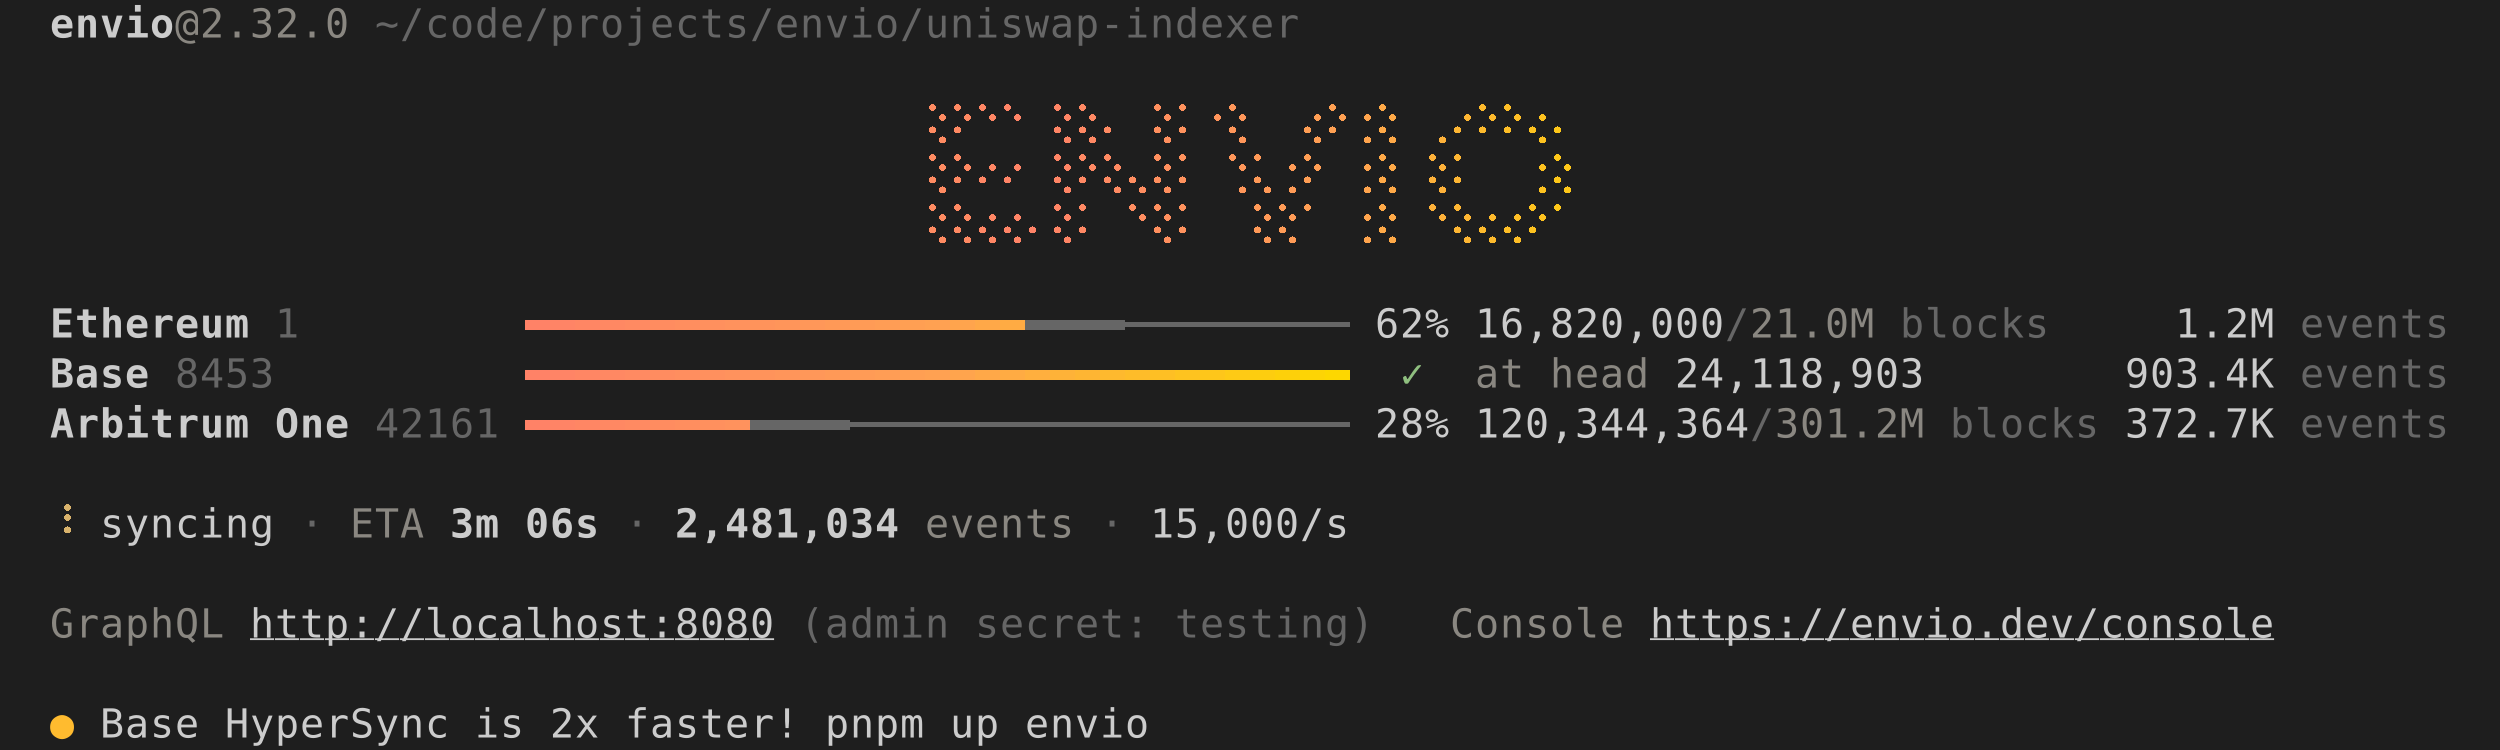
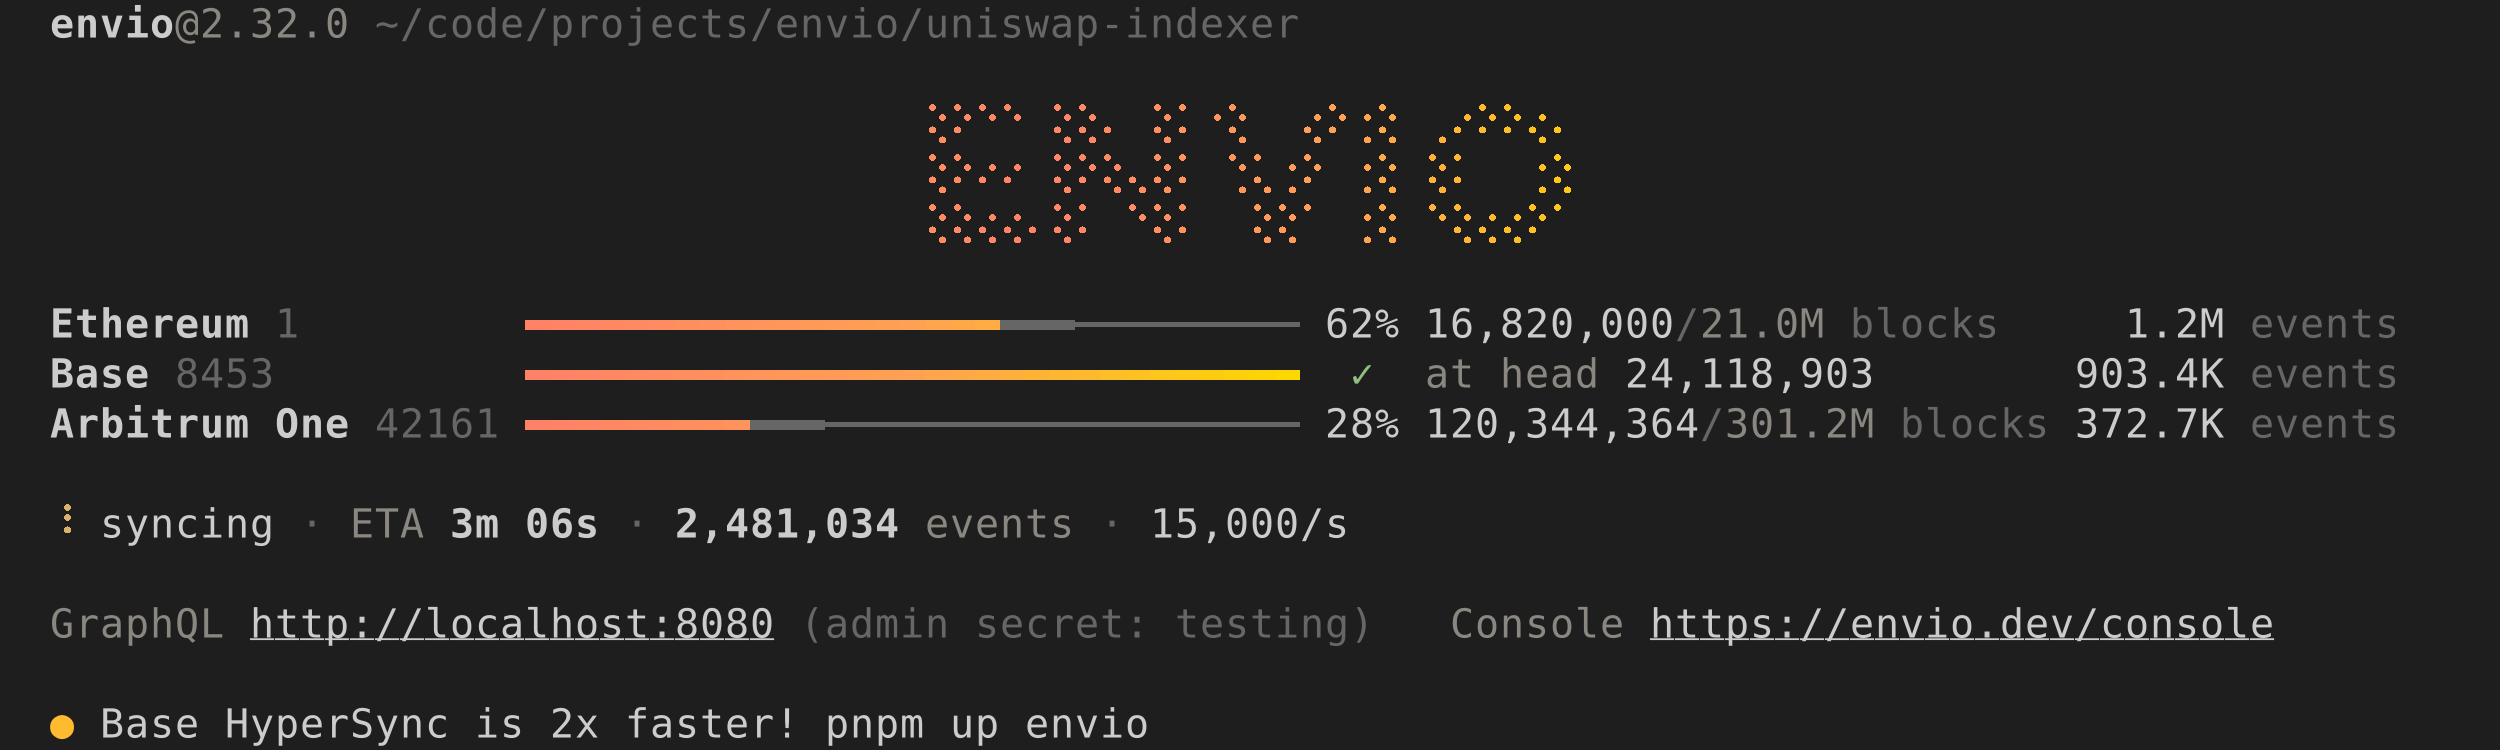
<svg xmlns="http://www.w3.org/2000/svg" width="1000" height="300" font-family="ui-monospace, Menlo, Consolas, monospace" font-size="16" xml:space="preserve" shape-rendering="crispEdges">
  <rect width="100%" height="100%" fill="#1e1e1e" />
  <text x="20" y="15" fill="#cccccc" font-weight="bold">e</text>
  <text x="30" y="15" fill="#cccccc" font-weight="bold">n</text>
  <text x="40" y="15" fill="#cccccc" font-weight="bold">v</text>
  <text x="50" y="15" fill="#cccccc" font-weight="bold">i</text>
  <text x="60" y="15" fill="#cccccc" font-weight="bold">o</text>
  <text x="70" y="15" fill="#8a8781">@</text>
  <text x="80" y="15" fill="#8a8781">2</text>
  <text x="90" y="15" fill="#8a8781">.</text>
  <text x="100" y="15" fill="#8a8781">3</text>
  <text x="110" y="15" fill="#8a8781">2</text>
  <text x="120" y="15" fill="#8a8781">.</text>
  <text x="130" y="15" fill="#8a8781">0</text>
  <text x="150" y="15" fill="#666666">~</text>
  <text x="160" y="15" fill="#666666">/</text>
  <text x="170" y="15" fill="#666666">c</text>
  <text x="180" y="15" fill="#666666">o</text>
  <text x="190" y="15" fill="#666666">d</text>
  <text x="200" y="15" fill="#666666">e</text>
  <text x="210" y="15" fill="#666666">/</text>
  <text x="220" y="15" fill="#666666">p</text>
  <text x="230" y="15" fill="#666666">r</text>
  <text x="240" y="15" fill="#666666">o</text>
  <text x="250" y="15" fill="#666666">j</text>
  <text x="260" y="15" fill="#666666">e</text>
  <text x="270" y="15" fill="#666666">c</text>
  <text x="280" y="15" fill="#666666">t</text>
  <text x="290" y="15" fill="#666666">s</text>
  <text x="300" y="15" fill="#666666">/</text>
  <text x="310" y="15" fill="#666666">e</text>
  <text x="320" y="15" fill="#666666">n</text>
  <text x="330" y="15" fill="#666666">v</text>
  <text x="340" y="15" fill="#666666">i</text>
  <text x="350" y="15" fill="#666666">o</text>
  <text x="360" y="15" fill="#666666">/</text>
  <text x="370" y="15" fill="#666666">u</text>
  <text x="380" y="15" fill="#666666">n</text>
  <text x="390" y="15" fill="#666666">i</text>
  <text x="400" y="15" fill="#666666">s</text>
  <text x="410" y="15" fill="#666666">w</text>
  <text x="420" y="15" fill="#666666">a</text>
  <text x="430" y="15" fill="#666666">p</text>
  <text x="440" y="15" fill="#666666">-</text>
  <text x="450" y="15" fill="#666666">i</text>
  <text x="460" y="15" fill="#666666">n</text>
  <text x="470" y="15" fill="#666666">d</text>
  <text x="480" y="15" fill="#666666">e</text>
  <text x="490" y="15" fill="#666666">x</text>
  <text x="500" y="15" fill="#666666">e</text>
  <text x="510" y="15" fill="#666666">r</text>
  <circle cx="373" cy="43" r="1.4" fill="#ff8b61" />
  <circle cx="377" cy="47" r="1.4" fill="#ff8b61" />
  <circle cx="373" cy="52" r="1.4" fill="#ff8b61" />
  <circle cx="377" cy="56" r="1.4" fill="#ff8b61" />
  <circle cx="383" cy="43" r="1.4" fill="#ff8962" />
  <circle cx="387" cy="47" r="1.4" fill="#ff8962" />
  <circle cx="383" cy="52" r="1.4" fill="#ff8962" />
  <circle cx="393" cy="43" r="1.4" fill="#ff8664" />
  <circle cx="397" cy="47" r="1.4" fill="#ff8664" />
  <circle cx="403" cy="43" r="1.4" fill="#ff8466" />
  <circle cx="407" cy="47" r="1.4" fill="#ff8466" />
  <circle cx="423" cy="43" r="1.4" fill="#ff8565" />
  <circle cx="427" cy="47" r="1.4" fill="#ff8565" />
  <circle cx="423" cy="52" r="1.4" fill="#ff8565" />
  <circle cx="427" cy="56" r="1.4" fill="#ff8565" />
  <circle cx="433" cy="43" r="1.4" fill="#ff8863" />
  <circle cx="437" cy="47" r="1.4" fill="#ff8863" />
  <circle cx="433" cy="52" r="1.4" fill="#ff8863" />
  <circle cx="437" cy="56" r="1.4" fill="#ff8863" />
  <circle cx="443" cy="52" r="1.4" fill="#ff8a62" />
  <circle cx="463" cy="43" r="1.4" fill="#ff8f5e" />
  <circle cx="467" cy="47" r="1.4" fill="#ff8f5e" />
  <circle cx="463" cy="52" r="1.4" fill="#ff8f5e" />
  <circle cx="467" cy="56" r="1.4" fill="#ff8f5e" />
  <circle cx="473" cy="43" r="1.4" fill="#ff925d" />
  <circle cx="473" cy="52" r="1.4" fill="#ff925d" />
  <circle cx="487" cy="47" r="1.4" fill="#ff945b" />
  <circle cx="493" cy="43" r="1.4" fill="#ff9659" />
  <circle cx="497" cy="47" r="1.4" fill="#ff9659" />
  <circle cx="493" cy="52" r="1.4" fill="#ff9659" />
  <circle cx="497" cy="56" r="1.4" fill="#ff9659" />
  <circle cx="527" cy="47" r="1.4" fill="#ff9e54" />
  <circle cx="523" cy="52" r="1.4" fill="#ff9e54" />
  <circle cx="527" cy="56" r="1.4" fill="#ff9e54" />
  <circle cx="533" cy="43" r="1.4" fill="#ffa052" />
  <circle cx="537" cy="47" r="1.4" fill="#ffa052" />
  <circle cx="533" cy="52" r="1.4" fill="#ffa052" />
  <circle cx="547" cy="47" r="1.4" fill="#ffa44d" />
  <circle cx="547" cy="56" r="1.4" fill="#ffa44d" />
  <circle cx="553" cy="43" r="1.4" fill="#ffa947" />
  <circle cx="557" cy="47" r="1.4" fill="#ffa947" />
  <circle cx="553" cy="52" r="1.4" fill="#ffa947" />
  <circle cx="557" cy="56" r="1.4" fill="#ffa947" />
  <circle cx="577" cy="56" r="1.4" fill="#feb139" />
  <circle cx="587" cy="47" r="1.4" fill="#feb633" />
  <circle cx="583" cy="52" r="1.4" fill="#feb633" />
  <circle cx="593" cy="43" r="1.4" fill="#feba2c" />
  <circle cx="597" cy="47" r="1.4" fill="#feba2c" />
  <circle cx="593" cy="52" r="1.4" fill="#feba2c" />
  <circle cx="603" cy="43" r="1.4" fill="#febe26" />
  <circle cx="607" cy="47" r="1.4" fill="#febe26" />
  <circle cx="603" cy="52" r="1.4" fill="#febe26" />
  <circle cx="617" cy="47" r="1.4" fill="#fec21f" />
  <circle cx="613" cy="52" r="1.4" fill="#fec21f" />
  <circle cx="617" cy="56" r="1.4" fill="#fec21f" />
  <circle cx="623" cy="52" r="1.4" fill="#fec719" />
  <circle cx="373" cy="63" r="1.4" fill="#ff8b61" />
  <circle cx="377" cy="67" r="1.4" fill="#ff8b61" />
  <circle cx="373" cy="72" r="1.4" fill="#ff8b61" />
  <circle cx="377" cy="76" r="1.4" fill="#ff8b61" />
  <circle cx="383" cy="63" r="1.4" fill="#ff8962" />
  <circle cx="387" cy="67" r="1.4" fill="#ff8962" />
  <circle cx="383" cy="72" r="1.4" fill="#ff8962" />
  <circle cx="397" cy="67" r="1.4" fill="#ff8664" />
  <circle cx="393" cy="72" r="1.4" fill="#ff8664" />
  <circle cx="407" cy="67" r="1.4" fill="#ff8466" />
  <circle cx="403" cy="72" r="1.4" fill="#ff8466" />
  <circle cx="423" cy="63" r="1.4" fill="#ff8565" />
  <circle cx="427" cy="67" r="1.4" fill="#ff8565" />
  <circle cx="423" cy="72" r="1.4" fill="#ff8565" />
  <circle cx="427" cy="76" r="1.4" fill="#ff8565" />
  <circle cx="433" cy="63" r="1.4" fill="#ff8863" />
  <circle cx="437" cy="67" r="1.4" fill="#ff8863" />
  <circle cx="433" cy="72" r="1.4" fill="#ff8863" />
  <circle cx="443" cy="63" r="1.4" fill="#ff8a62" />
  <circle cx="447" cy="67" r="1.4" fill="#ff8a62" />
  <circle cx="443" cy="72" r="1.4" fill="#ff8a62" />
  <circle cx="447" cy="76" r="1.4" fill="#ff8a62" />
  <circle cx="453" cy="72" r="1.4" fill="#ff8d60" />
  <circle cx="457" cy="76" r="1.4" fill="#ff8d60" />
  <circle cx="463" cy="63" r="1.4" fill="#ff8f5e" />
  <circle cx="467" cy="67" r="1.4" fill="#ff8f5e" />
  <circle cx="463" cy="72" r="1.4" fill="#ff8f5e" />
  <circle cx="467" cy="76" r="1.4" fill="#ff8f5e" />
  <circle cx="473" cy="63" r="1.4" fill="#ff925d" />
  <circle cx="473" cy="72" r="1.4" fill="#ff925d" />
  <circle cx="493" cy="63" r="1.4" fill="#ff9659" />
  <circle cx="497" cy="67" r="1.4" fill="#ff9659" />
  <circle cx="497" cy="76" r="1.4" fill="#ff9659" />
  <circle cx="503" cy="63" r="1.4" fill="#ff9957" />
  <circle cx="503" cy="72" r="1.4" fill="#ff9957" />
  <circle cx="507" cy="76" r="1.4" fill="#ff9957" />
  <circle cx="517" cy="67" r="1.4" fill="#ff9b56" />
  <circle cx="517" cy="76" r="1.4" fill="#ff9b56" />
  <circle cx="523" cy="63" r="1.4" fill="#ff9e54" />
  <circle cx="527" cy="67" r="1.4" fill="#ff9e54" />
  <circle cx="523" cy="72" r="1.4" fill="#ff9e54" />
  <circle cx="547" cy="67" r="1.4" fill="#ffa44d" />
  <circle cx="547" cy="76" r="1.4" fill="#ffa44d" />
  <circle cx="553" cy="63" r="1.4" fill="#ffa947" />
  <circle cx="557" cy="67" r="1.4" fill="#ffa947" />
  <circle cx="553" cy="72" r="1.4" fill="#ffa947" />
  <circle cx="557" cy="76" r="1.4" fill="#ffa947" />
  <circle cx="573" cy="63" r="1.4" fill="#feb139" />
  <circle cx="577" cy="67" r="1.4" fill="#feb139" />
  <circle cx="573" cy="72" r="1.4" fill="#feb139" />
  <circle cx="577" cy="76" r="1.4" fill="#feb139" />
  <circle cx="583" cy="63" r="1.4" fill="#feb633" />
  <circle cx="583" cy="72" r="1.4" fill="#feb633" />
  <circle cx="617" cy="67" r="1.4" fill="#fec21f" />
  <circle cx="617" cy="76" r="1.4" fill="#fec21f" />
  <circle cx="623" cy="63" r="1.4" fill="#fec719" />
  <circle cx="627" cy="67" r="1.4" fill="#fec719" />
  <circle cx="623" cy="72" r="1.4" fill="#fec719" />
  <circle cx="627" cy="76" r="1.4" fill="#fec719" />
  <circle cx="373" cy="83" r="1.4" fill="#ff8b61" />
  <circle cx="377" cy="87" r="1.4" fill="#ff8b61" />
  <circle cx="373" cy="92" r="1.4" fill="#ff8b61" />
  <circle cx="377" cy="96" r="1.4" fill="#ff8b61" />
  <circle cx="383" cy="83" r="1.4" fill="#ff8962" />
  <circle cx="387" cy="87" r="1.4" fill="#ff8962" />
  <circle cx="383" cy="92" r="1.4" fill="#ff8962" />
  <circle cx="387" cy="96" r="1.4" fill="#ff8962" />
  <circle cx="397" cy="87" r="1.4" fill="#ff8664" />
  <circle cx="393" cy="92" r="1.4" fill="#ff8664" />
  <circle cx="397" cy="96" r="1.4" fill="#ff8664" />
  <circle cx="407" cy="87" r="1.4" fill="#ff8466" />
  <circle cx="403" cy="92" r="1.4" fill="#ff8466" />
  <circle cx="407" cy="96" r="1.4" fill="#ff8466" />
  <circle cx="413" cy="92" r="1.4" fill="#ff8367" />
  <circle cx="423" cy="83" r="1.4" fill="#ff8565" />
  <circle cx="427" cy="87" r="1.4" fill="#ff8565" />
  <circle cx="423" cy="92" r="1.4" fill="#ff8565" />
  <circle cx="427" cy="96" r="1.4" fill="#ff8565" />
  <circle cx="433" cy="83" r="1.4" fill="#ff8863" />
  <circle cx="433" cy="92" r="1.4" fill="#ff8863" />
  <circle cx="453" cy="83" r="1.4" fill="#ff8d60" />
  <circle cx="457" cy="87" r="1.4" fill="#ff8d60" />
  <circle cx="463" cy="83" r="1.4" fill="#ff8f5e" />
  <circle cx="467" cy="87" r="1.4" fill="#ff8f5e" />
  <circle cx="463" cy="92" r="1.4" fill="#ff8f5e" />
  <circle cx="467" cy="96" r="1.4" fill="#ff8f5e" />
  <circle cx="473" cy="83" r="1.4" fill="#ff925d" />
  <circle cx="473" cy="92" r="1.4" fill="#ff925d" />
  <circle cx="503" cy="83" r="1.4" fill="#ff9957" />
  <circle cx="507" cy="87" r="1.4" fill="#ff9957" />
  <circle cx="503" cy="92" r="1.4" fill="#ff9957" />
  <circle cx="507" cy="96" r="1.4" fill="#ff9957" />
  <circle cx="513" cy="83" r="1.4" fill="#ff9b56" />
  <circle cx="517" cy="87" r="1.4" fill="#ff9b56" />
  <circle cx="513" cy="92" r="1.4" fill="#ff9b56" />
  <circle cx="517" cy="96" r="1.4" fill="#ff9b56" />
  <circle cx="523" cy="83" r="1.4" fill="#ff9e54" />
  <circle cx="547" cy="87" r="1.4" fill="#ffa44d" />
  <circle cx="547" cy="96" r="1.4" fill="#ffa44d" />
  <circle cx="553" cy="83" r="1.4" fill="#ffa947" />
  <circle cx="557" cy="87" r="1.4" fill="#ffa947" />
  <circle cx="553" cy="92" r="1.4" fill="#ffa947" />
  <circle cx="557" cy="96" r="1.4" fill="#ffa947" />
  <circle cx="573" cy="83" r="1.4" fill="#feb139" />
  <circle cx="577" cy="87" r="1.4" fill="#feb139" />
  <circle cx="583" cy="83" r="1.4" fill="#feb633" />
  <circle cx="587" cy="87" r="1.4" fill="#feb633" />
  <circle cx="583" cy="92" r="1.4" fill="#feb633" />
  <circle cx="587" cy="96" r="1.4" fill="#feb633" />
  <circle cx="597" cy="87" r="1.4" fill="#feba2c" />
  <circle cx="593" cy="92" r="1.4" fill="#feba2c" />
  <circle cx="597" cy="96" r="1.4" fill="#feba2c" />
  <circle cx="607" cy="87" r="1.4" fill="#febe26" />
  <circle cx="603" cy="92" r="1.4" fill="#febe26" />
  <circle cx="607" cy="96" r="1.4" fill="#febe26" />
  <circle cx="613" cy="83" r="1.4" fill="#fec21f" />
  <circle cx="617" cy="87" r="1.4" fill="#fec21f" />
  <circle cx="613" cy="92" r="1.4" fill="#fec21f" />
  <circle cx="623" cy="83" r="1.4" fill="#fec719" />
  <text x="20" y="135" fill="#cccccc" font-weight="bold">E</text>
  <text x="30" y="135" fill="#cccccc" font-weight="bold">t</text>
  <text x="40" y="135" fill="#cccccc" font-weight="bold">h</text>
  <text x="50" y="135" fill="#cccccc" font-weight="bold">e</text>
  <text x="60" y="135" fill="#cccccc" font-weight="bold">r</text>
  <text x="70" y="135" fill="#cccccc" font-weight="bold">e</text>
  <text x="80" y="135" fill="#cccccc" font-weight="bold">u</text>
  <text x="90" y="135" fill="#cccccc" font-weight="bold">m</text>
  <text x="110" y="135" fill="#666666">1</text>
  <rect x="210" y="128" width="10" height="4" fill="#ff8267" />
  <rect x="220" y="128" width="10" height="4" fill="#ff8466" />
  <rect x="230" y="128" width="10" height="4" fill="#ff8664" />
  <rect x="240" y="128" width="10" height="4" fill="#ff8863" />
-   <rect x="250" y="128" width="10" height="4" fill="#ff8a62" />
+   <rect x="250" y="128" width="10" height="4" fill="#ff8a61" />
  <rect x="260" y="128" width="10" height="4" fill="#ff8c60" />
  <rect x="270" y="128" width="10" height="4" fill="#ff8e5f" />
-   <rect x="280" y="128" width="10" height="4" fill="#ff905e" />
-   <rect x="290" y="128" width="10" height="4" fill="#ff925d" />
-   <rect x="300" y="128" width="10" height="4" fill="#ff935b" />
-   <rect x="310" y="128" width="10" height="4" fill="#ff955a" />
-   <rect x="320" y="128" width="10" height="4" fill="#ff9759" />
-   <rect x="330" y="128" width="10" height="4" fill="#ff9957" />
-   <rect x="340" y="128" width="10" height="4" fill="#ff9b56" />
-   <rect x="350" y="128" width="10" height="4" fill="#ff9d55" />
-   <rect x="360" y="128" width="10" height="4" fill="#ff9f53" />
-   <rect x="370" y="128" width="10" height="4" fill="#ffa152" />
-   <rect x="380" y="128" width="10" height="4" fill="#ffa44d" />
-   <rect x="390" y="128" width="10" height="4" fill="#ffa848" />
-   <rect x="400" y="128" width="10" height="4" fill="#ffab43" />
+   <rect x="280" y="128" width="10" height="4" fill="#ff905d" />
+   <rect x="290" y="128" width="10" height="4" fill="#ff935c" />
+   <rect x="300" y="128" width="10" height="4" fill="#ff955a" />
+   <rect x="310" y="128" width="10" height="4" fill="#ff9759" />
+   <rect x="320" y="128" width="10" height="4" fill="#ff9958" />
+   <rect x="330" y="128" width="10" height="4" fill="#ff9b56" />
+   <rect x="340" y="128" width="10" height="4" fill="#ff9d55" />
+   <rect x="350" y="128" width="10" height="4" fill="#ff9f53" />
+   <rect x="360" y="128" width="10" height="4" fill="#ffa152" />
+   <rect x="370" y="128" width="10" height="4" fill="#ffa54d" />
+   <rect x="380" y="128" width="10" height="4" fill="#ffa847" />
+   <rect x="390" y="128" width="10" height="4" fill="#ffac42" />
+   <rect x="400" y="128" width="10" height="4" fill="#666666" />
  <rect x="410" y="128" width="10" height="4" fill="#666666" />
  <rect x="420" y="128" width="10" height="4" fill="#666666" />
-   <rect x="430" y="128" width="10" height="4" fill="#666666" />
-   <rect x="440" y="128" width="10" height="4" fill="#666666" />
+   <rect x="430" y="129" width="10" height="2" fill="#666666" />
+   <rect x="440" y="129" width="10" height="2" fill="#666666" />
  <rect x="450" y="129" width="10" height="2" fill="#666666" />
  <rect x="460" y="129" width="10" height="2" fill="#666666" />
  <rect x="470" y="129" width="10" height="2" fill="#666666" />
  <rect x="480" y="129" width="10" height="2" fill="#666666" />
  <rect x="490" y="129" width="10" height="2" fill="#666666" />
  <rect x="500" y="129" width="10" height="2" fill="#666666" />
  <rect x="510" y="129" width="10" height="2" fill="#666666" />
-   <rect x="520" y="129" width="10" height="2" fill="#666666" />
-   <rect x="530" y="129" width="10" height="2" fill="#666666" />
-   <text x="550" y="135" fill="#cccccc">6</text>
-   <text x="560" y="135" fill="#cccccc">2</text>
-   <text x="570" y="135" fill="#cccccc">%</text>
-   <text x="590" y="135" fill="#cccccc">1</text>
-   <text x="600" y="135" fill="#cccccc">6</text>
-   <text x="610" y="135" fill="#cccccc">,</text>
-   <text x="620" y="135" fill="#cccccc">8</text>
-   <text x="630" y="135" fill="#cccccc">2</text>
+   <text x="530" y="135" fill="#cccccc">6</text>
+   <text x="540" y="135" fill="#cccccc">2</text>
+   <text x="550" y="135" fill="#cccccc">%</text>
+   <text x="570" y="135" fill="#cccccc">1</text>
+   <text x="580" y="135" fill="#cccccc">6</text>
+   <text x="590" y="135" fill="#cccccc">,</text>
+   <text x="600" y="135" fill="#cccccc">8</text>
+   <text x="610" y="135" fill="#cccccc">2</text>
+   <text x="620" y="135" fill="#cccccc">0</text>
+   <text x="630" y="135" fill="#cccccc">,</text>
  <text x="640" y="135" fill="#cccccc">0</text>
-   <text x="650" y="135" fill="#cccccc">,</text>
+   <text x="650" y="135" fill="#cccccc">0</text>
  <text x="660" y="135" fill="#cccccc">0</text>
-   <text x="670" y="135" fill="#cccccc">0</text>
-   <text x="680" y="135" fill="#cccccc">0</text>
-   <text x="690" y="135" fill="#666666">/</text>
-   <text x="700" y="135" fill="#8a8781">2</text>
-   <text x="710" y="135" fill="#8a8781">1</text>
-   <text x="720" y="135" fill="#8a8781">.</text>
-   <text x="730" y="135" fill="#8a8781">0</text>
-   <text x="740" y="135" fill="#8a8781">M</text>
-   <text x="760" y="135" fill="#666666">b</text>
-   <text x="770" y="135" fill="#666666">l</text>
-   <text x="780" y="135" fill="#666666">o</text>
-   <text x="790" y="135" fill="#666666">c</text>
-   <text x="800" y="135" fill="#666666">k</text>
-   <text x="810" y="135" fill="#666666">s</text>
-   <text x="870" y="135" fill="#cccccc">1</text>
-   <text x="880" y="135" fill="#cccccc">.</text>
-   <text x="890" y="135" fill="#cccccc">2</text>
-   <text x="900" y="135" fill="#cccccc">M</text>
+   <text x="670" y="135" fill="#666666">/</text>
+   <text x="680" y="135" fill="#8a8781">2</text>
+   <text x="690" y="135" fill="#8a8781">1</text>
+   <text x="700" y="135" fill="#8a8781">.</text>
+   <text x="710" y="135" fill="#8a8781">0</text>
+   <text x="720" y="135" fill="#8a8781">M</text>
+   <text x="740" y="135" fill="#666666">b</text>
+   <text x="750" y="135" fill="#666666">l</text>
+   <text x="760" y="135" fill="#666666">o</text>
+   <text x="770" y="135" fill="#666666">c</text>
+   <text x="780" y="135" fill="#666666">k</text>
+   <text x="790" y="135" fill="#666666">s</text>
+   <text x="850" y="135" fill="#cccccc">1</text>
+   <text x="860" y="135" fill="#cccccc">.</text>
+   <text x="870" y="135" fill="#cccccc">2</text>
+   <text x="880" y="135" fill="#cccccc">M</text>
+   <text x="900" y="135" fill="#666666">e</text>
+   <text x="910" y="135" fill="#666666">v</text>
  <text x="920" y="135" fill="#666666">e</text>
-   <text x="930" y="135" fill="#666666">v</text>
-   <text x="940" y="135" fill="#666666">e</text>
-   <text x="950" y="135" fill="#666666">n</text>
-   <text x="960" y="135" fill="#666666">t</text>
-   <text x="970" y="135" fill="#666666">s</text>
+   <text x="930" y="135" fill="#666666">n</text>
+   <text x="940" y="135" fill="#666666">t</text>
+   <text x="950" y="135" fill="#666666">s</text>
  <text x="20" y="155" fill="#cccccc" font-weight="bold">B</text>
  <text x="30" y="155" fill="#cccccc" font-weight="bold">a</text>
  <text x="40" y="155" fill="#cccccc" font-weight="bold">s</text>
  <text x="50" y="155" fill="#cccccc" font-weight="bold">e</text>
  <text x="70" y="155" fill="#666666">8</text>
  <text x="80" y="155" fill="#666666">4</text>
  <text x="90" y="155" fill="#666666">5</text>
  <text x="100" y="155" fill="#666666">3</text>
  <rect x="210" y="148" width="10" height="4" fill="#ff8267" />
  <rect x="220" y="148" width="10" height="4" fill="#ff8466" />
  <rect x="230" y="148" width="10" height="4" fill="#ff8664" />
  <rect x="240" y="148" width="10" height="4" fill="#ff8863" />
-   <rect x="250" y="148" width="10" height="4" fill="#ff8a62" />
+   <rect x="250" y="148" width="10" height="4" fill="#ff8a61" />
  <rect x="260" y="148" width="10" height="4" fill="#ff8c60" />
  <rect x="270" y="148" width="10" height="4" fill="#ff8e5f" />
-   <rect x="280" y="148" width="10" height="4" fill="#ff905e" />
-   <rect x="290" y="148" width="10" height="4" fill="#ff925d" />
-   <rect x="300" y="148" width="10" height="4" fill="#ff935b" />
-   <rect x="310" y="148" width="10" height="4" fill="#ff955a" />
-   <rect x="320" y="148" width="10" height="4" fill="#ff9759" />
-   <rect x="330" y="148" width="10" height="4" fill="#ff9957" />
-   <rect x="340" y="148" width="10" height="4" fill="#ff9b56" />
-   <rect x="350" y="148" width="10" height="4" fill="#ff9d55" />
-   <rect x="360" y="148" width="10" height="4" fill="#ff9f53" />
-   <rect x="370" y="148" width="10" height="4" fill="#ffa152" />
-   <rect x="380" y="148" width="10" height="4" fill="#ffa44d" />
-   <rect x="390" y="148" width="10" height="4" fill="#ffa848" />
-   <rect x="400" y="148" width="10" height="4" fill="#ffab43" />
-   <rect x="410" y="148" width="10" height="4" fill="#ffaf3e" />
-   <rect x="420" y="148" width="10" height="4" fill="#feb238" />
-   <rect x="430" y="148" width="10" height="4" fill="#feb533" />
-   <rect x="440" y="148" width="10" height="4" fill="#feb92e" />
-   <rect x="450" y="148" width="10" height="4" fill="#febc29" />
-   <rect x="460" y="148" width="10" height="4" fill="#febf24" />
-   <rect x="470" y="148" width="10" height="4" fill="#fec31f" />
-   <rect x="480" y="148" width="10" height="4" fill="#fec61a" />
-   <rect x="490" y="148" width="10" height="4" fill="#feca15" />
-   <rect x="500" y="148" width="10" height="4" fill="#fdcd0f" />
-   <rect x="510" y="148" width="10" height="4" fill="#fdd00a" />
-   <rect x="520" y="148" width="10" height="4" fill="#fdd405" />
-   <rect x="530" y="148" width="10" height="4" fill="#fdd700" />
-   <text x="560" y="155" fill="#8fbf7f">✓</text>
-   <text x="590" y="155" fill="#8a8781">a</text>
-   <text x="600" y="155" fill="#8a8781">t</text>
-   <text x="620" y="155" fill="#8a8781">h</text>
-   <text x="630" y="155" fill="#8a8781">e</text>
-   <text x="640" y="155" fill="#8a8781">a</text>
-   <text x="650" y="155" fill="#8a8781">d</text>
-   <text x="670" y="155" fill="#cccccc">2</text>
-   <text x="680" y="155" fill="#cccccc">4</text>
-   <text x="690" y="155" fill="#cccccc">,</text>
-   <text x="700" y="155" fill="#cccccc">1</text>
-   <text x="710" y="155" fill="#cccccc">1</text>
-   <text x="720" y="155" fill="#cccccc">8</text>
-   <text x="730" y="155" fill="#cccccc">,</text>
-   <text x="740" y="155" fill="#cccccc">9</text>
-   <text x="750" y="155" fill="#cccccc">0</text>
-   <text x="760" y="155" fill="#cccccc">3</text>
-   <text x="850" y="155" fill="#cccccc">9</text>
-   <text x="860" y="155" fill="#cccccc">0</text>
-   <text x="870" y="155" fill="#cccccc">3</text>
-   <text x="880" y="155" fill="#cccccc">.</text>
-   <text x="890" y="155" fill="#cccccc">4</text>
-   <text x="900" y="155" fill="#cccccc">K</text>
+   <rect x="280" y="148" width="10" height="4" fill="#ff905d" />
+   <rect x="290" y="148" width="10" height="4" fill="#ff935c" />
+   <rect x="300" y="148" width="10" height="4" fill="#ff955a" />
+   <rect x="310" y="148" width="10" height="4" fill="#ff9759" />
+   <rect x="320" y="148" width="10" height="4" fill="#ff9958" />
+   <rect x="330" y="148" width="10" height="4" fill="#ff9b56" />
+   <rect x="340" y="148" width="10" height="4" fill="#ff9d55" />
+   <rect x="350" y="148" width="10" height="4" fill="#ff9f53" />
+   <rect x="360" y="148" width="10" height="4" fill="#ffa152" />
+   <rect x="370" y="148" width="10" height="4" fill="#ffa54d" />
+   <rect x="380" y="148" width="10" height="4" fill="#ffa847" />
+   <rect x="390" y="148" width="10" height="4" fill="#ffac42" />
+   <rect x="400" y="148" width="10" height="4" fill="#feaf3c" />
+   <rect x="410" y="148" width="10" height="4" fill="#feb337" />
+   <rect x="420" y="148" width="10" height="4" fill="#feb731" />
+   <rect x="430" y="148" width="10" height="4" fill="#feba2c" />
+   <rect x="440" y="148" width="10" height="4" fill="#febe26" />
+   <rect x="450" y="148" width="10" height="4" fill="#fec121" />
+   <rect x="460" y="148" width="10" height="4" fill="#fec51b" />
+   <rect x="470" y="148" width="10" height="4" fill="#fec916" />
+   <rect x="480" y="148" width="10" height="4" fill="#fdcc10" />
+   <rect x="490" y="148" width="10" height="4" fill="#fdd00b" />
+   <rect x="500" y="148" width="10" height="4" fill="#fdd305" />
+   <rect x="510" y="148" width="10" height="4" fill="#fdd700" />
+   <text x="540" y="155" fill="#8fbf7f">✓</text>
+   <text x="570" y="155" fill="#8a8781">a</text>
+   <text x="580" y="155" fill="#8a8781">t</text>
+   <text x="600" y="155" fill="#8a8781">h</text>
+   <text x="610" y="155" fill="#8a8781">e</text>
+   <text x="620" y="155" fill="#8a8781">a</text>
+   <text x="630" y="155" fill="#8a8781">d</text>
+   <text x="650" y="155" fill="#cccccc">2</text>
+   <text x="660" y="155" fill="#cccccc">4</text>
+   <text x="670" y="155" fill="#cccccc">,</text>
+   <text x="680" y="155" fill="#cccccc">1</text>
+   <text x="690" y="155" fill="#cccccc">1</text>
+   <text x="700" y="155" fill="#cccccc">8</text>
+   <text x="710" y="155" fill="#cccccc">,</text>
+   <text x="720" y="155" fill="#cccccc">9</text>
+   <text x="730" y="155" fill="#cccccc">0</text>
+   <text x="740" y="155" fill="#cccccc">3</text>
+   <text x="830" y="155" fill="#cccccc">9</text>
+   <text x="840" y="155" fill="#cccccc">0</text>
+   <text x="850" y="155" fill="#cccccc">3</text>
+   <text x="860" y="155" fill="#cccccc">.</text>
+   <text x="870" y="155" fill="#cccccc">4</text>
+   <text x="880" y="155" fill="#cccccc">K</text>
+   <text x="900" y="155" fill="#666666">e</text>
+   <text x="910" y="155" fill="#666666">v</text>
  <text x="920" y="155" fill="#666666">e</text>
-   <text x="930" y="155" fill="#666666">v</text>
-   <text x="940" y="155" fill="#666666">e</text>
-   <text x="950" y="155" fill="#666666">n</text>
-   <text x="960" y="155" fill="#666666">t</text>
-   <text x="970" y="155" fill="#666666">s</text>
+   <text x="930" y="155" fill="#666666">n</text>
+   <text x="940" y="155" fill="#666666">t</text>
+   <text x="950" y="155" fill="#666666">s</text>
  <text x="20" y="175" fill="#cccccc" font-weight="bold">A</text>
  <text x="30" y="175" fill="#cccccc" font-weight="bold">r</text>
  <text x="40" y="175" fill="#cccccc" font-weight="bold">b</text>
  <text x="50" y="175" fill="#cccccc" font-weight="bold">i</text>
  <text x="60" y="175" fill="#cccccc" font-weight="bold">t</text>
  <text x="70" y="175" fill="#cccccc" font-weight="bold">r</text>
  <text x="80" y="175" fill="#cccccc" font-weight="bold">u</text>
  <text x="90" y="175" fill="#cccccc" font-weight="bold">m</text>
  <text x="110" y="175" fill="#cccccc" font-weight="bold">O</text>
  <text x="120" y="175" fill="#cccccc" font-weight="bold">n</text>
  <text x="130" y="175" fill="#cccccc" font-weight="bold">e</text>
  <text x="150" y="175" fill="#666666">4</text>
  <text x="160" y="175" fill="#666666">2</text>
  <text x="170" y="175" fill="#666666">1</text>
  <text x="180" y="175" fill="#666666">6</text>
  <text x="190" y="175" fill="#666666">1</text>
  <rect x="210" y="168" width="10" height="4" fill="#ff8267" />
  <rect x="220" y="168" width="10" height="4" fill="#ff8466" />
  <rect x="230" y="168" width="10" height="4" fill="#ff8664" />
  <rect x="240" y="168" width="10" height="4" fill="#ff8863" />
-   <rect x="250" y="168" width="10" height="4" fill="#ff8a62" />
+   <rect x="250" y="168" width="10" height="4" fill="#ff8a61" />
  <rect x="260" y="168" width="10" height="4" fill="#ff8c60" />
  <rect x="270" y="168" width="10" height="4" fill="#ff8e5f" />
-   <rect x="280" y="168" width="10" height="4" fill="#ff905e" />
-   <rect x="290" y="168" width="10" height="4" fill="#ff925d" />
+   <rect x="280" y="168" width="10" height="4" fill="#ff905d" />
+   <rect x="290" y="168" width="10" height="4" fill="#ff935c" />
  <rect x="300" y="168" width="10" height="4" fill="#666666" />
  <rect x="310" y="168" width="10" height="4" fill="#666666" />
  <rect x="320" y="168" width="10" height="4" fill="#666666" />
-   <rect x="330" y="168" width="10" height="4" fill="#666666" />
+   <rect x="330" y="169" width="10" height="2" fill="#666666" />
  <rect x="340" y="169" width="10" height="2" fill="#666666" />
  <rect x="350" y="169" width="10" height="2" fill="#666666" />
  <rect x="360" y="169" width="10" height="2" fill="#666666" />
  <rect x="370" y="169" width="10" height="2" fill="#666666" />
  <rect x="380" y="169" width="10" height="2" fill="#666666" />
  <rect x="390" y="169" width="10" height="2" fill="#666666" />
  <rect x="400" y="169" width="10" height="2" fill="#666666" />
  <rect x="410" y="169" width="10" height="2" fill="#666666" />
  <rect x="420" y="169" width="10" height="2" fill="#666666" />
  <rect x="430" y="169" width="10" height="2" fill="#666666" />
  <rect x="440" y="169" width="10" height="2" fill="#666666" />
  <rect x="450" y="169" width="10" height="2" fill="#666666" />
  <rect x="460" y="169" width="10" height="2" fill="#666666" />
  <rect x="470" y="169" width="10" height="2" fill="#666666" />
  <rect x="480" y="169" width="10" height="2" fill="#666666" />
  <rect x="490" y="169" width="10" height="2" fill="#666666" />
  <rect x="500" y="169" width="10" height="2" fill="#666666" />
  <rect x="510" y="169" width="10" height="2" fill="#666666" />
-   <rect x="520" y="169" width="10" height="2" fill="#666666" />
-   <rect x="530" y="169" width="10" height="2" fill="#666666" />
-   <text x="550" y="175" fill="#cccccc">2</text>
-   <text x="560" y="175" fill="#cccccc">8</text>
-   <text x="570" y="175" fill="#cccccc">%</text>
-   <text x="590" y="175" fill="#cccccc">1</text>
-   <text x="600" y="175" fill="#cccccc">2</text>
-   <text x="610" y="175" fill="#cccccc">0</text>
-   <text x="620" y="175" fill="#cccccc">,</text>
-   <text x="630" y="175" fill="#cccccc">3</text>
-   <text x="640" y="175" fill="#cccccc">4</text>
-   <text x="650" y="175" fill="#cccccc">4</text>
-   <text x="660" y="175" fill="#cccccc">,</text>
-   <text x="670" y="175" fill="#cccccc">3</text>
-   <text x="680" y="175" fill="#cccccc">6</text>
-   <text x="690" y="175" fill="#cccccc">4</text>
-   <text x="700" y="175" fill="#666666">/</text>
-   <text x="710" y="175" fill="#8a8781">3</text>
-   <text x="720" y="175" fill="#8a8781">0</text>
-   <text x="730" y="175" fill="#8a8781">1</text>
-   <text x="740" y="175" fill="#8a8781">.</text>
-   <text x="750" y="175" fill="#8a8781">2</text>
-   <text x="760" y="175" fill="#8a8781">M</text>
-   <text x="780" y="175" fill="#666666">b</text>
-   <text x="790" y="175" fill="#666666">l</text>
-   <text x="800" y="175" fill="#666666">o</text>
-   <text x="810" y="175" fill="#666666">c</text>
-   <text x="820" y="175" fill="#666666">k</text>
-   <text x="830" y="175" fill="#666666">s</text>
-   <text x="850" y="175" fill="#cccccc">3</text>
-   <text x="860" y="175" fill="#cccccc">7</text>
-   <text x="870" y="175" fill="#cccccc">2</text>
-   <text x="880" y="175" fill="#cccccc">.</text>
-   <text x="890" y="175" fill="#cccccc">7</text>
-   <text x="900" y="175" fill="#cccccc">K</text>
+   <text x="530" y="175" fill="#cccccc">2</text>
+   <text x="540" y="175" fill="#cccccc">8</text>
+   <text x="550" y="175" fill="#cccccc">%</text>
+   <text x="570" y="175" fill="#cccccc">1</text>
+   <text x="580" y="175" fill="#cccccc">2</text>
+   <text x="590" y="175" fill="#cccccc">0</text>
+   <text x="600" y="175" fill="#cccccc">,</text>
+   <text x="610" y="175" fill="#cccccc">3</text>
+   <text x="620" y="175" fill="#cccccc">4</text>
+   <text x="630" y="175" fill="#cccccc">4</text>
+   <text x="640" y="175" fill="#cccccc">,</text>
+   <text x="650" y="175" fill="#cccccc">3</text>
+   <text x="660" y="175" fill="#cccccc">6</text>
+   <text x="670" y="175" fill="#cccccc">4</text>
+   <text x="680" y="175" fill="#666666">/</text>
+   <text x="690" y="175" fill="#8a8781">3</text>
+   <text x="700" y="175" fill="#8a8781">0</text>
+   <text x="710" y="175" fill="#8a8781">1</text>
+   <text x="720" y="175" fill="#8a8781">.</text>
+   <text x="730" y="175" fill="#8a8781">2</text>
+   <text x="740" y="175" fill="#8a8781">M</text>
+   <text x="760" y="175" fill="#666666">b</text>
+   <text x="770" y="175" fill="#666666">l</text>
+   <text x="780" y="175" fill="#666666">o</text>
+   <text x="790" y="175" fill="#666666">c</text>
+   <text x="800" y="175" fill="#666666">k</text>
+   <text x="810" y="175" fill="#666666">s</text>
+   <text x="830" y="175" fill="#cccccc">3</text>
+   <text x="840" y="175" fill="#cccccc">7</text>
+   <text x="850" y="175" fill="#cccccc">2</text>
+   <text x="860" y="175" fill="#cccccc">.</text>
+   <text x="870" y="175" fill="#cccccc">7</text>
+   <text x="880" y="175" fill="#cccccc">K</text>
+   <text x="900" y="175" fill="#666666">e</text>
+   <text x="910" y="175" fill="#666666">v</text>
  <text x="920" y="175" fill="#666666">e</text>
-   <text x="930" y="175" fill="#666666">v</text>
-   <text x="940" y="175" fill="#666666">e</text>
-   <text x="950" y="175" fill="#666666">n</text>
-   <text x="960" y="175" fill="#666666">t</text>
-   <text x="970" y="175" fill="#666666">s</text>
+   <text x="930" y="175" fill="#666666">n</text>
+   <text x="940" y="175" fill="#666666">t</text>
+   <text x="950" y="175" fill="#666666">s</text>
  <circle cx="27" cy="203" r="1.4" fill="#d9b36c" />
  <circle cx="27" cy="207" r="1.4" fill="#d9b36c" />
  <circle cx="27" cy="212" r="1.4" fill="#d9b36c" />
  <text x="40" y="215" fill="#cccccc">s</text>
  <text x="50" y="215" fill="#cccccc">y</text>
  <text x="60" y="215" fill="#cccccc">n</text>
  <text x="70" y="215" fill="#cccccc">c</text>
  <text x="80" y="215" fill="#cccccc">i</text>
  <text x="90" y="215" fill="#cccccc">n</text>
  <text x="100" y="215" fill="#cccccc">g</text>
  <text x="120" y="215" fill="#666666">·</text>
  <text x="140" y="215" fill="#8a8781">E</text>
  <text x="150" y="215" fill="#8a8781">T</text>
  <text x="160" y="215" fill="#8a8781">A</text>
  <text x="180" y="215" fill="#cccccc" font-weight="bold">3</text>
  <text x="190" y="215" fill="#cccccc" font-weight="bold">m</text>
  <text x="210" y="215" fill="#cccccc" font-weight="bold">0</text>
  <text x="220" y="215" fill="#cccccc" font-weight="bold">6</text>
  <text x="230" y="215" fill="#cccccc" font-weight="bold">s</text>
  <text x="250" y="215" fill="#666666">·</text>
  <text x="270" y="215" fill="#cccccc" font-weight="bold">2</text>
  <text x="280" y="215" fill="#cccccc" font-weight="bold">,</text>
  <text x="290" y="215" fill="#cccccc" font-weight="bold">4</text>
  <text x="300" y="215" fill="#cccccc" font-weight="bold">8</text>
  <text x="310" y="215" fill="#cccccc" font-weight="bold">1</text>
  <text x="320" y="215" fill="#cccccc" font-weight="bold">,</text>
  <text x="330" y="215" fill="#cccccc" font-weight="bold">0</text>
  <text x="340" y="215" fill="#cccccc" font-weight="bold">3</text>
  <text x="350" y="215" fill="#cccccc" font-weight="bold">4</text>
  <text x="370" y="215" fill="#8a8781">e</text>
  <text x="380" y="215" fill="#8a8781">v</text>
  <text x="390" y="215" fill="#8a8781">e</text>
  <text x="400" y="215" fill="#8a8781">n</text>
  <text x="410" y="215" fill="#8a8781">t</text>
  <text x="420" y="215" fill="#8a8781">s</text>
  <text x="440" y="215" fill="#666666">·</text>
  <text x="460" y="215" fill="#cccccc">1</text>
  <text x="470" y="215" fill="#cccccc">5</text>
  <text x="480" y="215" fill="#cccccc">,</text>
  <text x="490" y="215" fill="#cccccc">0</text>
  <text x="500" y="215" fill="#cccccc">0</text>
  <text x="510" y="215" fill="#cccccc">0</text>
  <text x="520" y="215" fill="#cccccc">/</text>
  <text x="530" y="215" fill="#cccccc">s</text>
  <text x="20" y="255" fill="#8a8781">G</text>
  <text x="30" y="255" fill="#8a8781">r</text>
  <text x="40" y="255" fill="#8a8781">a</text>
  <text x="50" y="255" fill="#8a8781">p</text>
  <text x="60" y="255" fill="#8a8781">h</text>
  <text x="70" y="255" fill="#8a8781">Q</text>
  <text x="80" y="255" fill="#8a8781">L</text>
  <text x="100" y="255" fill="#cccccc" text-decoration="underline">h</text>
  <text x="110" y="255" fill="#cccccc" text-decoration="underline">t</text>
  <text x="120" y="255" fill="#cccccc" text-decoration="underline">t</text>
  <text x="130" y="255" fill="#cccccc" text-decoration="underline">p</text>
  <text x="140" y="255" fill="#cccccc" text-decoration="underline">:</text>
  <text x="150" y="255" fill="#cccccc" text-decoration="underline">/</text>
  <text x="160" y="255" fill="#cccccc" text-decoration="underline">/</text>
  <text x="170" y="255" fill="#cccccc" text-decoration="underline">l</text>
  <text x="180" y="255" fill="#cccccc" text-decoration="underline">o</text>
  <text x="190" y="255" fill="#cccccc" text-decoration="underline">c</text>
  <text x="200" y="255" fill="#cccccc" text-decoration="underline">a</text>
  <text x="210" y="255" fill="#cccccc" text-decoration="underline">l</text>
  <text x="220" y="255" fill="#cccccc" text-decoration="underline">h</text>
  <text x="230" y="255" fill="#cccccc" text-decoration="underline">o</text>
  <text x="240" y="255" fill="#cccccc" text-decoration="underline">s</text>
  <text x="250" y="255" fill="#cccccc" text-decoration="underline">t</text>
  <text x="260" y="255" fill="#cccccc" text-decoration="underline">:</text>
  <text x="270" y="255" fill="#cccccc" text-decoration="underline">8</text>
  <text x="280" y="255" fill="#cccccc" text-decoration="underline">0</text>
  <text x="290" y="255" fill="#cccccc" text-decoration="underline">8</text>
  <text x="300" y="255" fill="#cccccc" text-decoration="underline">0</text>
  <text x="320" y="255" fill="#666666">(</text>
  <text x="330" y="255" fill="#666666">a</text>
  <text x="340" y="255" fill="#666666">d</text>
  <text x="350" y="255" fill="#666666">m</text>
  <text x="360" y="255" fill="#666666">i</text>
  <text x="370" y="255" fill="#666666">n</text>
  <text x="390" y="255" fill="#666666">s</text>
  <text x="400" y="255" fill="#666666">e</text>
  <text x="410" y="255" fill="#666666">c</text>
  <text x="420" y="255" fill="#666666">r</text>
  <text x="430" y="255" fill="#666666">e</text>
  <text x="440" y="255" fill="#666666">t</text>
  <text x="450" y="255" fill="#666666">:</text>
  <text x="470" y="255" fill="#666666">t</text>
  <text x="480" y="255" fill="#666666">e</text>
  <text x="490" y="255" fill="#666666">s</text>
  <text x="500" y="255" fill="#666666">t</text>
  <text x="510" y="255" fill="#666666">i</text>
  <text x="520" y="255" fill="#666666">n</text>
  <text x="530" y="255" fill="#666666">g</text>
  <text x="540" y="255" fill="#666666">)</text>
  <text x="580" y="255" fill="#8a8781">C</text>
  <text x="590" y="255" fill="#8a8781">o</text>
  <text x="600" y="255" fill="#8a8781">n</text>
  <text x="610" y="255" fill="#8a8781">s</text>
  <text x="620" y="255" fill="#8a8781">o</text>
  <text x="630" y="255" fill="#8a8781">l</text>
  <text x="640" y="255" fill="#8a8781">e</text>
  <text x="660" y="255" fill="#cccccc" text-decoration="underline">h</text>
  <text x="670" y="255" fill="#cccccc" text-decoration="underline">t</text>
  <text x="680" y="255" fill="#cccccc" text-decoration="underline">t</text>
  <text x="690" y="255" fill="#cccccc" text-decoration="underline">p</text>
  <text x="700" y="255" fill="#cccccc" text-decoration="underline">s</text>
  <text x="710" y="255" fill="#cccccc" text-decoration="underline">:</text>
  <text x="720" y="255" fill="#cccccc" text-decoration="underline">/</text>
  <text x="730" y="255" fill="#cccccc" text-decoration="underline">/</text>
  <text x="740" y="255" fill="#cccccc" text-decoration="underline">e</text>
  <text x="750" y="255" fill="#cccccc" text-decoration="underline">n</text>
  <text x="760" y="255" fill="#cccccc" text-decoration="underline">v</text>
  <text x="770" y="255" fill="#cccccc" text-decoration="underline">i</text>
  <text x="780" y="255" fill="#cccccc" text-decoration="underline">o</text>
  <text x="790" y="255" fill="#cccccc" text-decoration="underline">.</text>
  <text x="800" y="255" fill="#cccccc" text-decoration="underline">d</text>
  <text x="810" y="255" fill="#cccccc" text-decoration="underline">e</text>
  <text x="820" y="255" fill="#cccccc" text-decoration="underline">v</text>
  <text x="830" y="255" fill="#cccccc" text-decoration="underline">/</text>
  <text x="840" y="255" fill="#cccccc" text-decoration="underline">c</text>
  <text x="850" y="255" fill="#cccccc" text-decoration="underline">o</text>
  <text x="860" y="255" fill="#cccccc" text-decoration="underline">n</text>
  <text x="870" y="255" fill="#cccccc" text-decoration="underline">s</text>
  <text x="880" y="255" fill="#cccccc" text-decoration="underline">o</text>
  <text x="890" y="255" fill="#cccccc" text-decoration="underline">l</text>
  <text x="900" y="255" fill="#cccccc" text-decoration="underline">e</text>
  <text x="20" y="295" fill="#ffbb2f">●</text>
  <text x="40" y="295" fill="#cccccc">B</text>
  <text x="50" y="295" fill="#cccccc">a</text>
  <text x="60" y="295" fill="#cccccc">s</text>
  <text x="70" y="295" fill="#cccccc">e</text>
  <text x="90" y="295" fill="#cccccc">H</text>
  <text x="100" y="295" fill="#cccccc">y</text>
  <text x="110" y="295" fill="#cccccc">p</text>
  <text x="120" y="295" fill="#cccccc">e</text>
  <text x="130" y="295" fill="#cccccc">r</text>
  <text x="140" y="295" fill="#cccccc">S</text>
  <text x="150" y="295" fill="#cccccc">y</text>
  <text x="160" y="295" fill="#cccccc">n</text>
  <text x="170" y="295" fill="#cccccc">c</text>
  <text x="190" y="295" fill="#cccccc">i</text>
  <text x="200" y="295" fill="#cccccc">s</text>
  <text x="220" y="295" fill="#cccccc">2</text>
  <text x="230" y="295" fill="#cccccc">x</text>
  <text x="250" y="295" fill="#cccccc">f</text>
  <text x="260" y="295" fill="#cccccc">a</text>
  <text x="270" y="295" fill="#cccccc">s</text>
  <text x="280" y="295" fill="#cccccc">t</text>
  <text x="290" y="295" fill="#cccccc">e</text>
  <text x="300" y="295" fill="#cccccc">r</text>
  <text x="310" y="295" fill="#cccccc">!</text>
  <text x="330" y="295" fill="#cccccc">p</text>
  <text x="340" y="295" fill="#cccccc">n</text>
  <text x="350" y="295" fill="#cccccc">p</text>
  <text x="360" y="295" fill="#cccccc">m</text>
  <text x="380" y="295" fill="#cccccc">u</text>
  <text x="390" y="295" fill="#cccccc">p</text>
  <text x="410" y="295" fill="#cccccc">e</text>
  <text x="420" y="295" fill="#cccccc">n</text>
  <text x="430" y="295" fill="#cccccc">v</text>
  <text x="440" y="295" fill="#cccccc">i</text>
  <text x="450" y="295" fill="#cccccc">o</text>
</svg>
